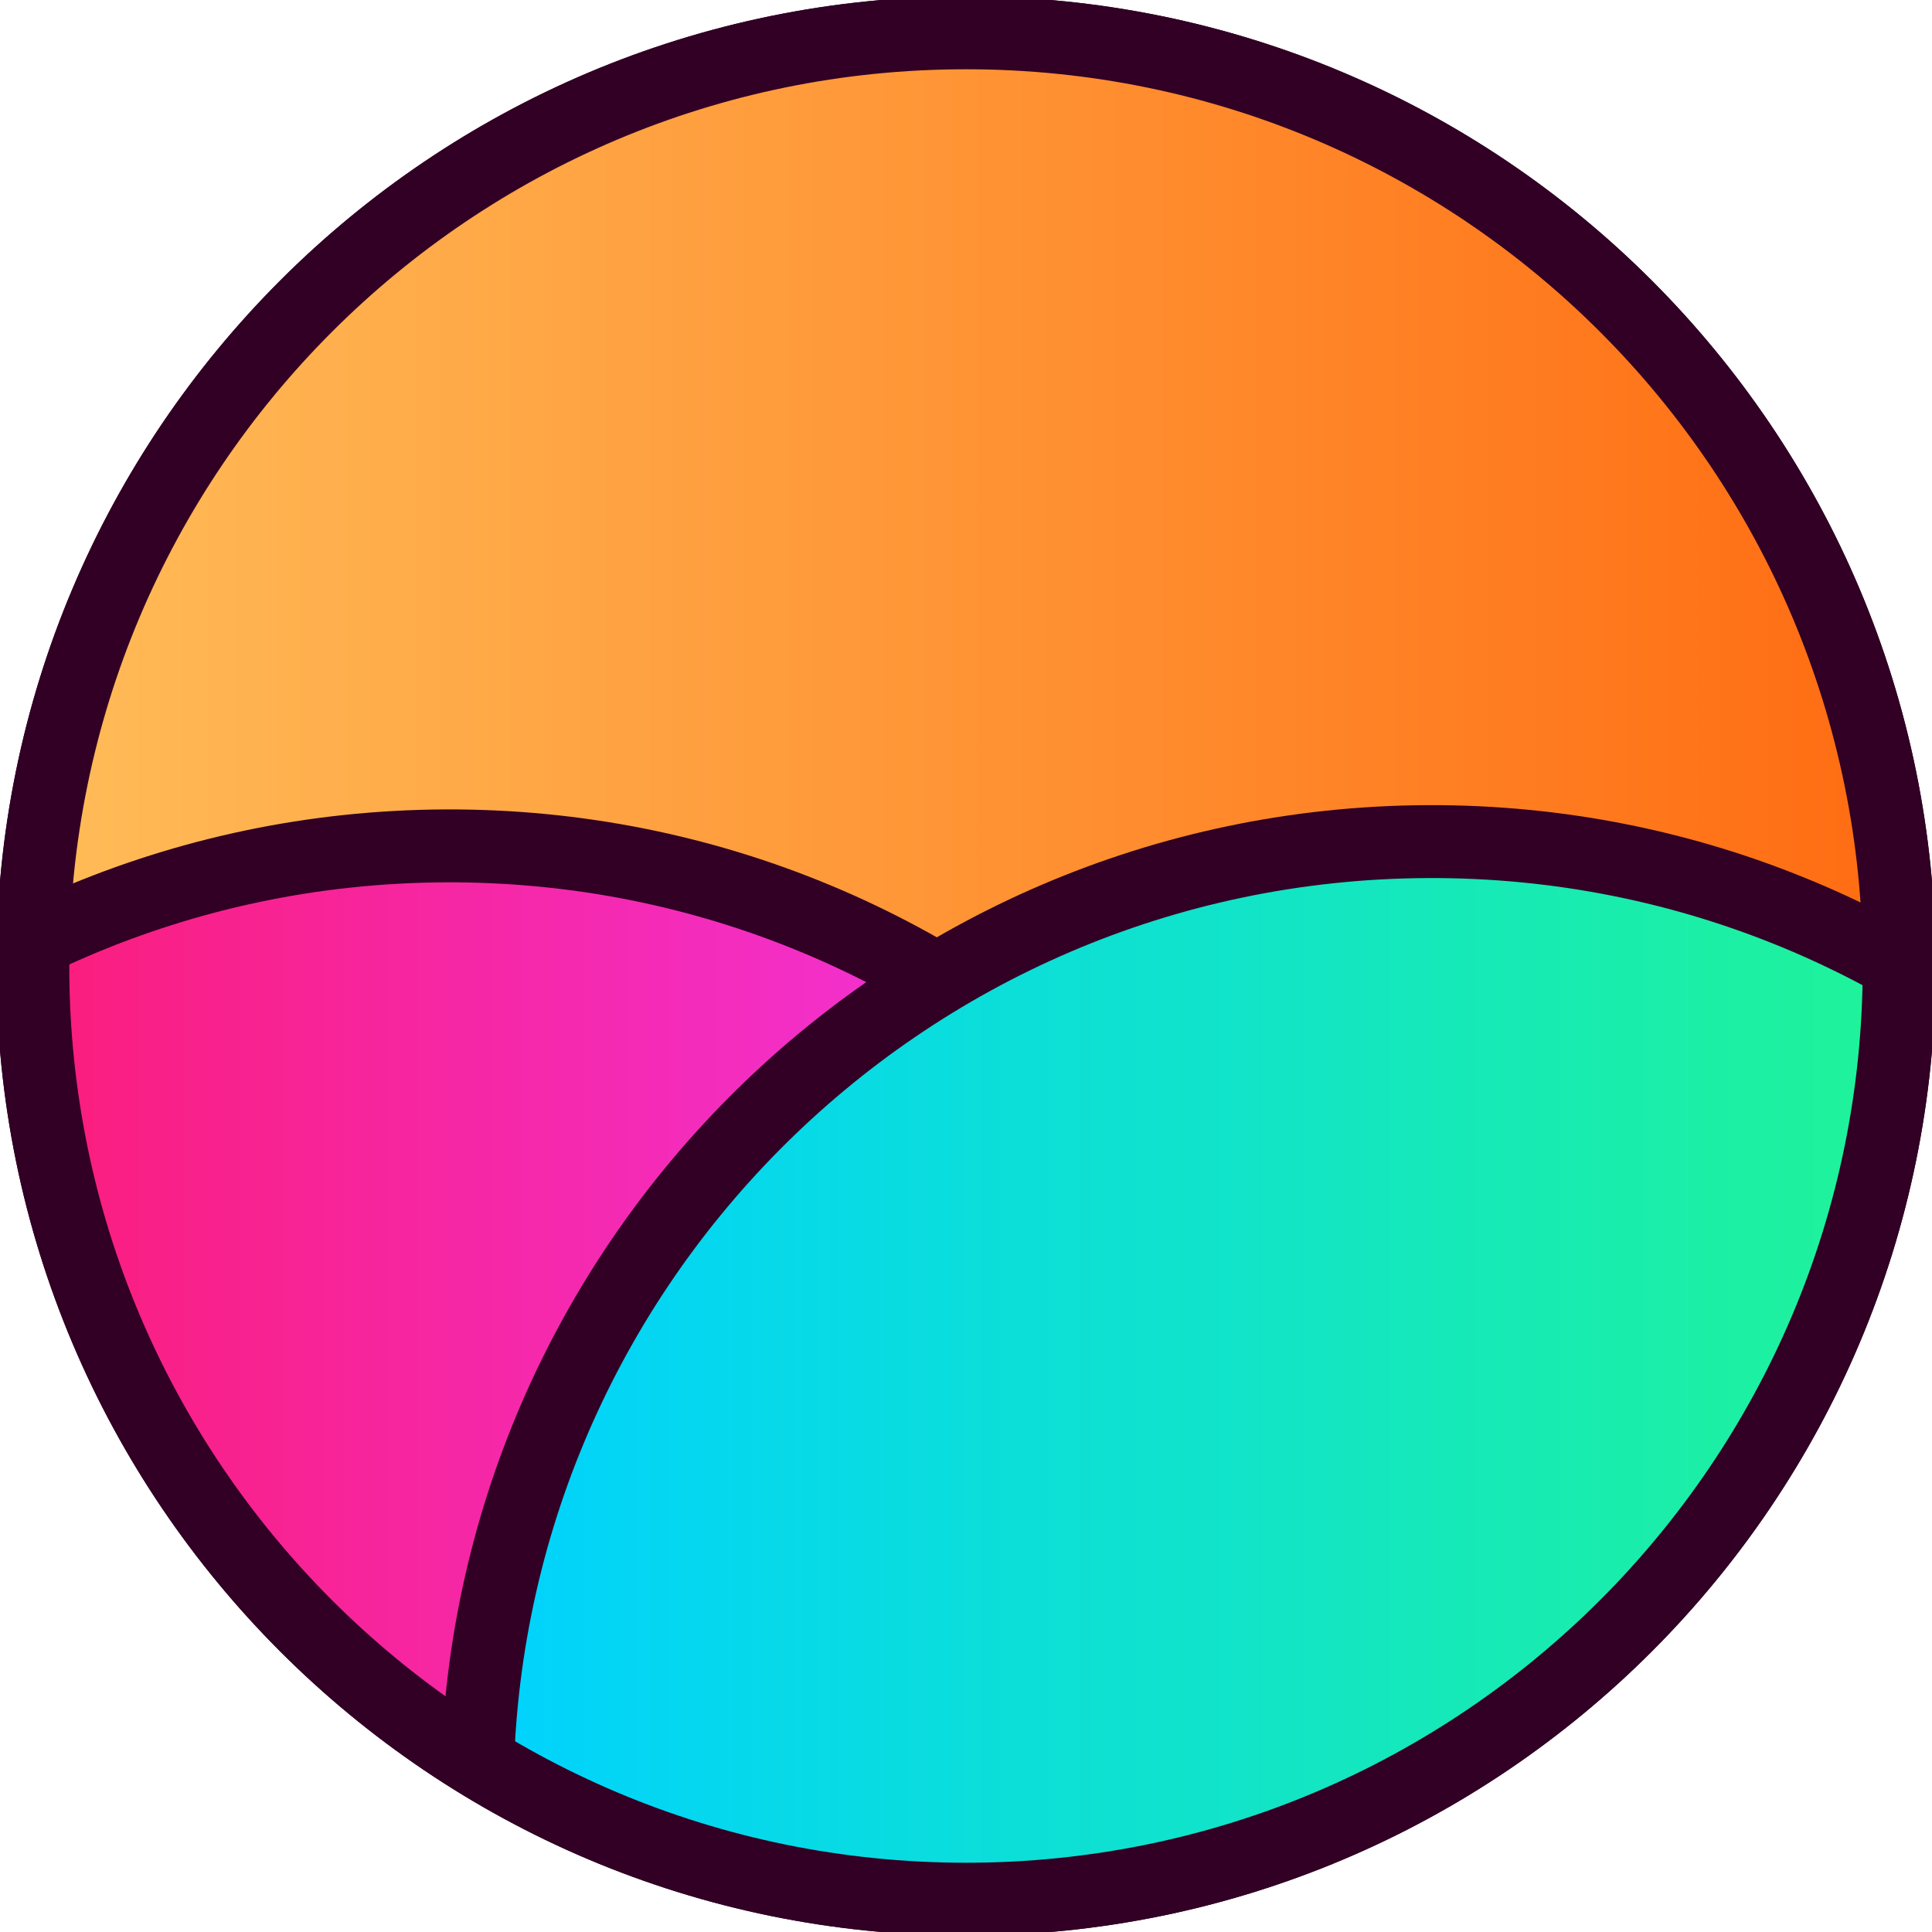
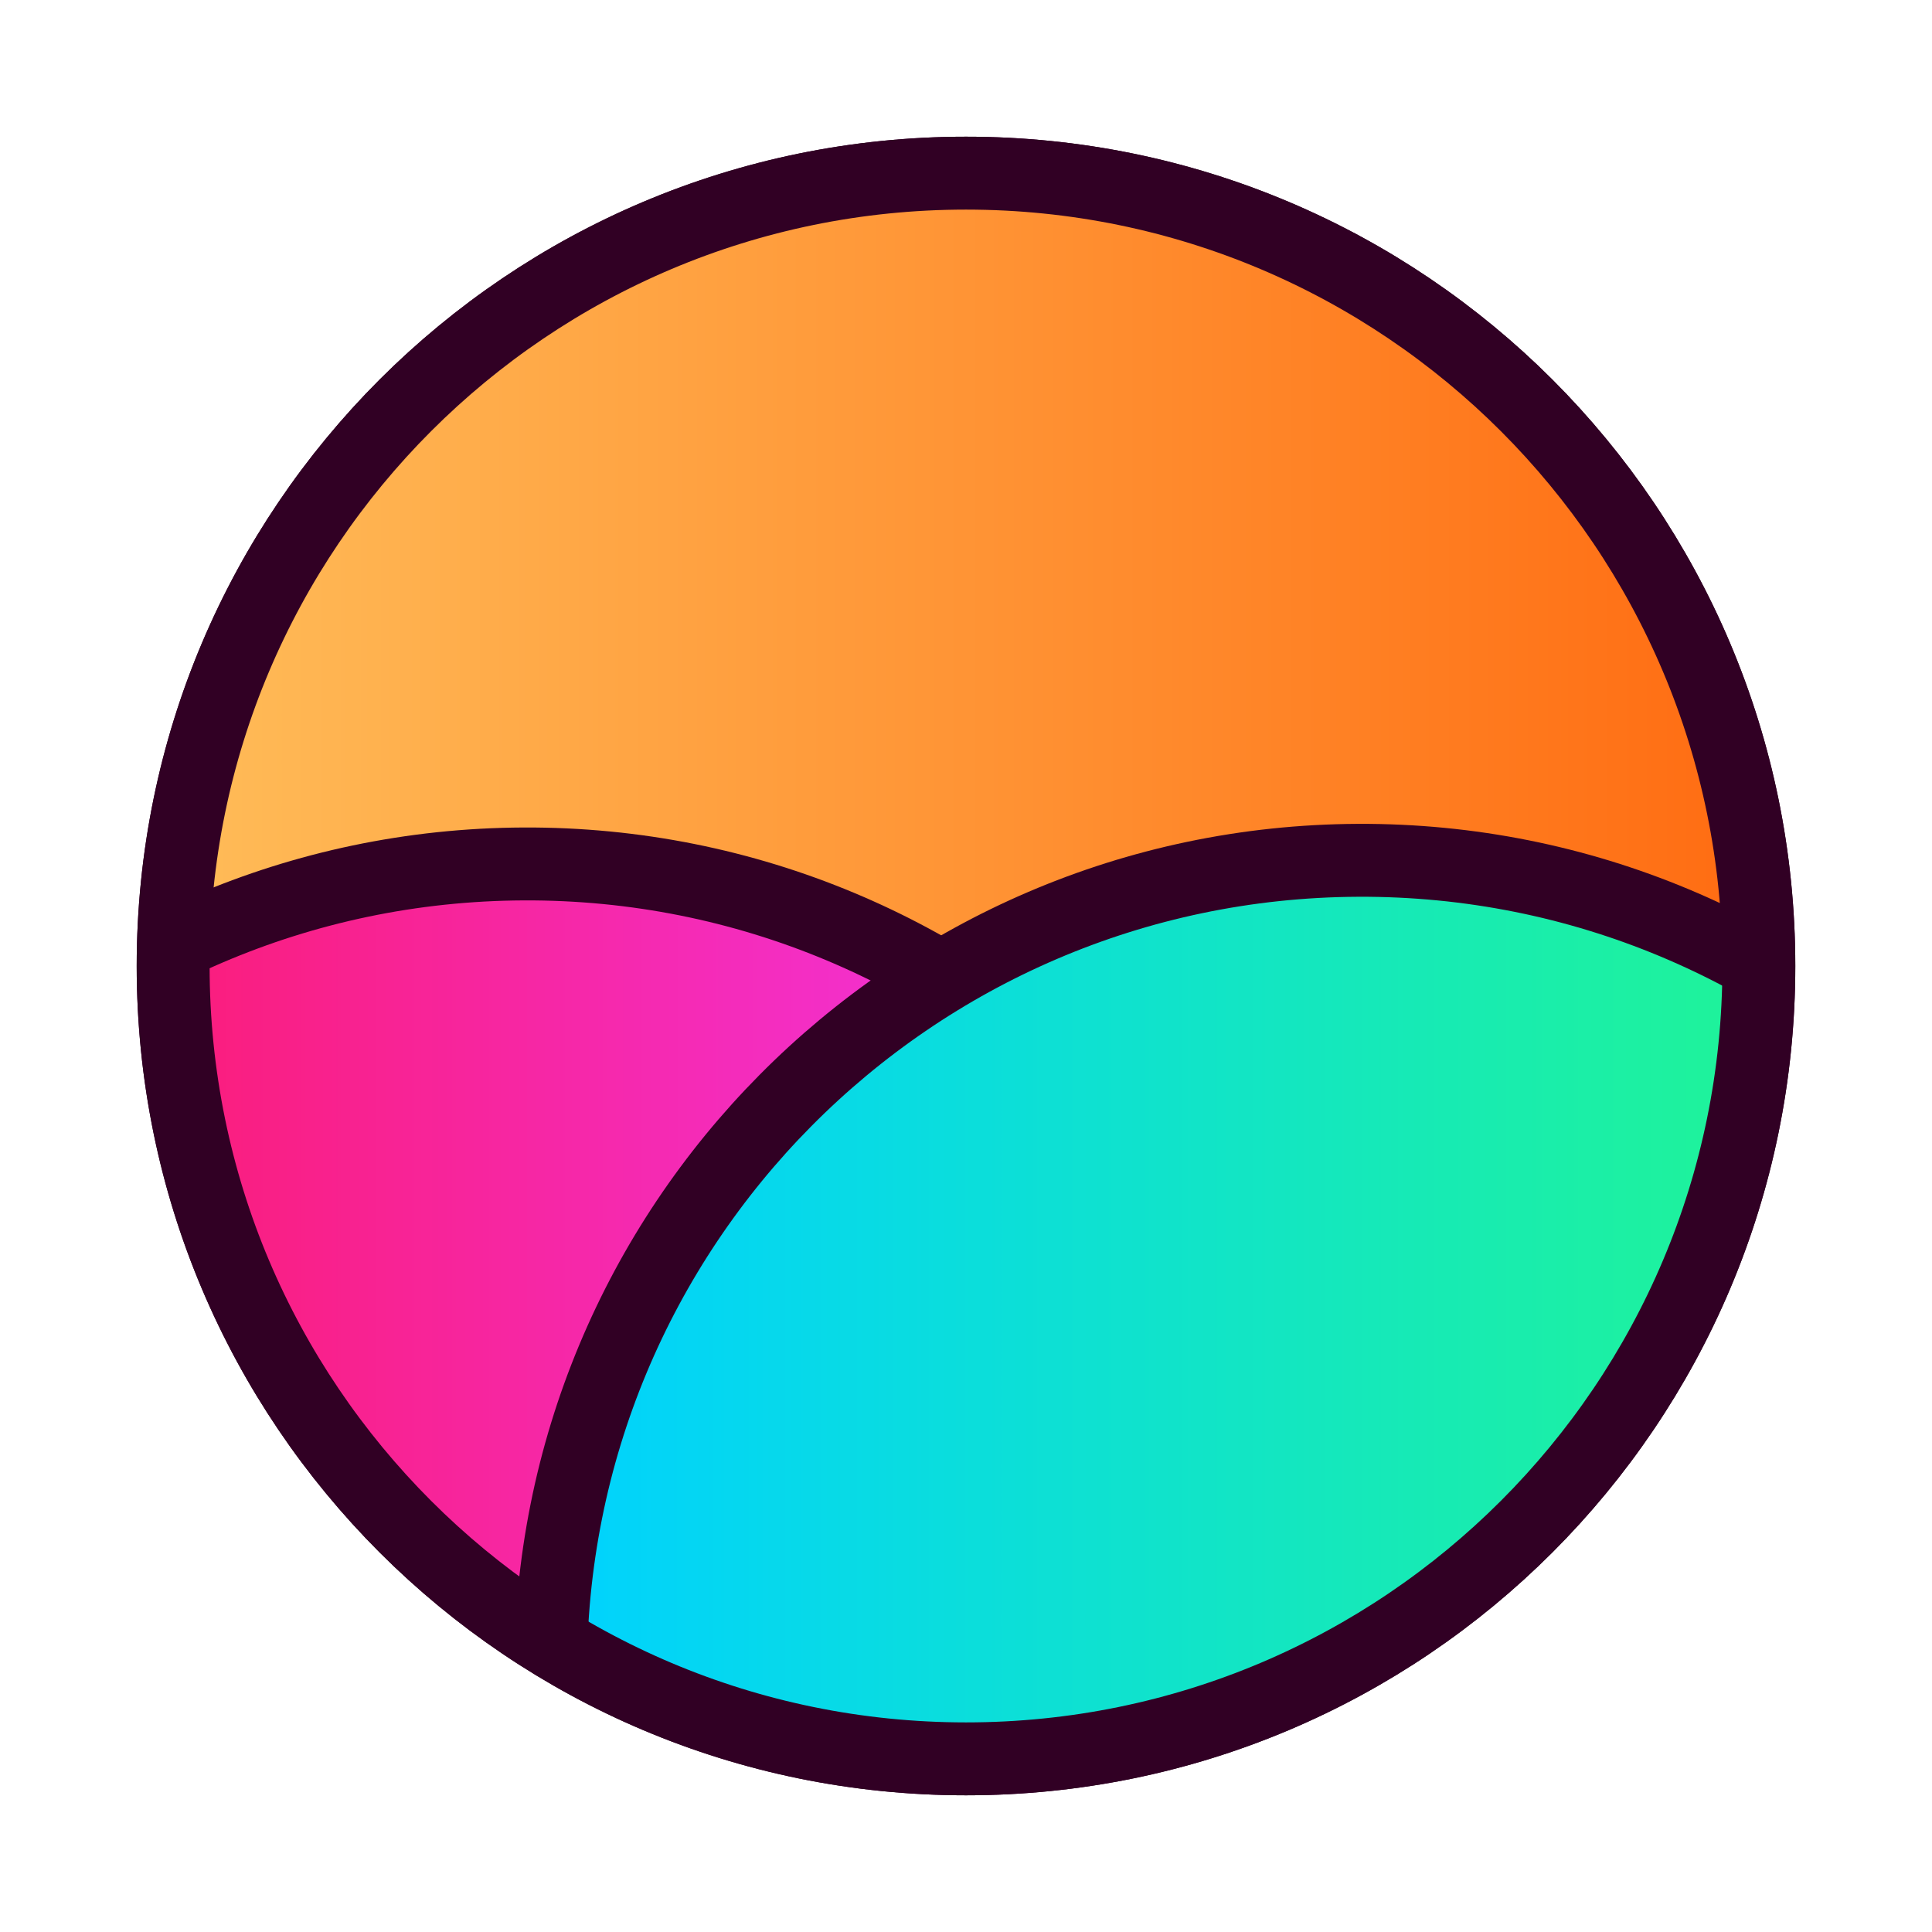
- <svg xmlns="http://www.w3.org/2000/svg" xmlns:ns1="http://vectornator.io" xmlns:xlink="http://www.w3.org/1999/xlink" stroke-miterlimit="10" style="fill-rule:nonzero;clip-rule:evenodd;stroke-linecap:round;stroke-linejoin:round" viewBox="0 0 1060 1060" xml:space="preserve">
+ <svg xmlns="http://www.w3.org/2000/svg" xmlns:ns1="http://vectornator.io" height="100%" stroke-miterlimit="10" style="fill-rule:nonzero;clip-rule:evenodd;stroke-linecap:round;stroke-linejoin:round;" version="1.1" viewBox="0 0 1060 1060" width="100%" xml:space="preserve">
  <defs>
-     <linearGradient gradientTransform="matrix(1.57301 0 0 1.57301 -275.383 -113.55)" gradientUnits="userSpaceOnUse" id="d" x1="179" x2="845" y1="512" y2="512">
+     <linearGradient gradientTransform="matrix(1.33644 0 0 1.33644 -154.261 -16.7661)" gradientUnits="userSpaceOnUse" id="LinearGradient" x1="179" x2="845" y1="512" y2="512">
      <stop offset="0" stop-color="#ffbd59" />
      <stop offset="1" stop-color="#ff6b11" />
    </linearGradient>
-     <linearGradient gradientTransform="matrix(1.57301 0 0 1.57301 -275.383 -113.55)" gradientUnits="userSpaceOnUse" id="g" x1="178.274" x2="844.274" y1="366.436" y2="366.436">
+     <linearGradient gradientTransform="matrix(1.33644 0 0 1.33644 -154.261 -16.7661)" gradientUnits="userSpaceOnUse" id="LinearGradient_2" x1="178.274" x2="844.274" y1="366.436" y2="366.436">
      <stop offset="0" stop-color="#ffbd59" />
      <stop offset="1" stop-color="#ff6b11" />
    </linearGradient>
-     <linearGradient gradientTransform="matrix(1.57301 0 0 1.57301 -275.383 -113.55)" gradientUnits="userSpaceOnUse" id="h" x1="-1.154" x2="664.846" y1="700.221" y2="700.221">
+     <linearGradient gradientTransform="matrix(1.33644 0 0 1.33644 -154.261 -16.7661)" gradientUnits="userSpaceOnUse" id="LinearGradient_3" x1="-1.154" x2="664.846" y1="700.221" y2="700.221">
      <stop offset="0" stop-color="#ff1148" />
      <stop offset="1" stop-color="#ee3cff" />
    </linearGradient>
-     <linearGradient gradientTransform="matrix(1.57301 0 0 1.57301 -275.383 -113.55)" gradientUnits="userSpaceOnUse" id="i" x1="341.43" x2="1007.43" y1="698.728" y2="698.728">
+     <linearGradient gradientTransform="matrix(1.33644 0 0 1.33644 -154.261 -16.7661)" gradientUnits="userSpaceOnUse" id="LinearGradient_4" x1="341.43" x2="1007.43" y1="698.728" y2="698.728">
      <stop offset="0" stop-color="#00d2ff" />
      <stop offset="1" stop-color="#2aff75" />
    </linearGradient>
-     <path d="M18 530C18 247.23 247.23 18 530 18s512 229.23 512 512-229.23 512-512 512S18 812.77 18 530z" id="b" />
-     <path d="M526.594-60.918c-221.686.966-410.475 139.524-486.099 334.39C21.18 347.155 9.493 423.942 6.776 503.033c.472 6.147.893 12.312 1.571 18.4-.645.328-1.256.714-1.9 1.047-.091 5.718-.26 11.414-.26 17.154 0 381.386 203.983 714.856 508.622 898.076 1.047-.62 2.166-1.13 3.209-1.77 5.134 3.06 10.468 5.76 15.714 8.65 310.993-181.69 520.078-518.792 520.078-904.956 0-1.249-.06-2.484-.06-3.731-1.95-1.164-3.8-2.464-5.77-3.602 2.28-17.137 3.47-34.593 4.06-52.185-3.55-63.328-12.66-125.149-26.97-184.971C954.859 87.333 758-61.925 526.594-60.918z" id="e" />
  </defs>
-   <clipPath id="a">
-     <path d="M0 0h1060v1060H0z" />
-   </clipPath>
-   <g clip-path="url(#a)" ns1:layerName="Layer 1">
-     <g ns1:layerName="Group 4">
-       <use fill="none" stroke="#310024" stroke-width="40" ns1:layerName="Oval 1" xlink:href="#b" />
-       <clipPath clip-rule="nonzero" id="c">
-         <use xlink:href="#b" />
-       </clipPath>
-       <g ns1:layerName="Group 3" clip-path="url(#c)">
-         <path d="M526.594-60.918c-221.686.966-410.475 139.524-486.099 334.39C21.18 347.155 9.493 423.942 6.776 503.033c.472 6.147.893 12.312 1.571 18.4-.645.328-1.256.714-1.9 1.047-.091 5.718-.26 11.414-.26 17.154 0 381.386 203.983 714.856 508.622 898.076 1.047-.62 2.166-1.13 3.209-1.77 5.134 3.06 10.468 5.76 15.714 8.65 310.993-181.69 520.078-518.792 520.078-904.956 0-1.249-.06-2.484-.06-3.731-1.95-1.164-3.8-2.464-5.77-3.602 2.28-17.137 3.47-34.593 4.06-52.185-3.55-63.328-12.66-125.149-26.97-184.971C954.859 87.333 758-61.925 526.594-60.918z" fill="url(#d)" opacity=".332" stroke="#310024" stroke-width="40" ns1:layerName="path" />
-         <g ns1:layerName="path">
-           <use fill="none" stroke="#310024" stroke-width="40" ns1:layerName="path" xlink:href="#e" />
-           <clipPath clip-rule="nonzero" id="f">
-             <use xlink:href="#e" />
-           </clipPath>
-           <g clip-path="url(#f)" stroke="#310024" stroke-width="40">
-             <path d="M5.049 465.141C3.789 175.849 237.284-59.689 526.575-60.95c289.291-1.26 524.835 232.235 526.095 521.526 1.26 289.291-232.237 524.829-521.529 526.091-289.292 1.26-524.83-232.235-526.092-521.526z" fill="url(#g)" ns1:layerName="Oval 1" />
-             <path d="M-277.193 990.189c-1.261-289.291 232.234-524.83 521.525-526.091 289.292-1.26 524.831 232.235 526.091 521.526 1.262 289.296-232.234 524.836-521.526 526.096-289.291 1.26-524.829-232.24-526.09-521.531z" fill="url(#h)" ns1:layerName="Oval 2" />
-             <path d="M261.695 987.84c-1.26-289.291 232.235-524.829 521.526-526.091 289.289-1.26 524.839 232.235 526.099 521.526 1.26 289.295-232.24 524.825-521.532 526.085-289.293 1.27-524.831-232.23-526.093-521.52z" fill="url(#i)" ns1:layerName="Oval 3" />
+   <g id="Layer-1" ns1:layerName="Layer 1">
+     <g opacity="1" ns1:layerName="Group 4">
+       <path d="M95 530C95 289.756 289.756 95 530 95C770.244 95 965 289.756 965 530C965 770.244 770.244 965 530 965C289.756 965 95 770.244 95 530Z" fill="none" opacity="1" stroke="#310024" stroke-linecap="round" stroke-linejoin="round" stroke-width="40" ns1:layerName="path" />
+       <g opacity="1" ns1:layerName="path">
+         <clipPath clip-rule="nonzero" id="ClipPath">
+           <path d="M95 530C95 289.756 289.756 95 530 95C770.244 95 965 289.756 965 530C965 770.244 770.244 965 530 965C289.756 965 95 770.244 95 530Z" />
+         </clipPath>
+         <g clip-path="url(#ClipPath)">
+           <path d="M527.106 27.951C338.76 28.771 178.363 146.491 114.112 312.051C97.702 374.653 87.772 439.892 85.464 507.089C85.865 512.311 86.223 517.549 86.799 522.721C86.251 523 85.732 523.328 85.184 523.611C85.107 528.469 84.964 533.308 84.964 538.185C84.964 862.214 258.269 1145.53 517.094 1301.2C517.983 1300.67 518.934 1300.24 519.82 1299.7C524.182 1302.29 528.714 1304.59 533.171 1307.04C797.393 1152.68 975.034 866.274 975.034 538.185C975.034 537.124 974.983 536.075 974.983 535.015C973.326 534.026 971.754 532.922 970.081 531.955C972.018 517.395 973.029 502.564 973.53 487.618C970.514 433.814 962.774 381.29 950.616 330.465C890.964 153.906 723.711 27.095 527.106 27.951Z" fill="url(#LinearGradient)" fill-rule="nonzero" opacity="0.332" stroke="#310024" stroke-linecap="round" stroke-linejoin="round" stroke-width="40" ns1:layerName="path" />
+           <g opacity="1" ns1:layerName="path">
+             <path d="M527.106 27.951C338.76 28.771 178.363 146.491 114.112 312.051C97.702 374.653 87.772 439.892 85.464 507.089C85.865 512.311 86.223 517.549 86.799 522.721C86.251 523 85.732 523.328 85.184 523.611C85.107 528.469 84.964 533.308 84.964 538.185C84.964 862.214 258.269 1145.53 517.094 1301.2C517.983 1300.67 518.934 1300.24 519.82 1299.7C524.182 1302.29 528.714 1304.59 533.171 1307.04C797.393 1152.68 975.034 866.274 975.034 538.185C975.034 537.124 974.983 536.075 974.983 535.015C973.326 534.026 971.754 532.922 970.081 531.955C972.018 517.395 973.029 502.564 973.53 487.618C970.514 433.814 962.774 381.29 950.616 330.465C890.964 153.906 723.711 27.095 527.106 27.951Z" fill="none" opacity="1" stroke="#310024" stroke-linecap="round" stroke-linejoin="round" stroke-width="40" ns1:layerName="path" />
+             <g opacity="1" ns1:layerName="path">
+               <clipPath clip-rule="nonzero" id="ClipPath_2">
+                 <path d="M527.106 27.951C338.76 28.771 178.363 146.491 114.112 312.051C97.702 374.653 87.772 439.892 85.464 507.089C85.865 512.311 86.223 517.549 86.799 522.721C86.251 523 85.732 523.328 85.184 523.611C85.107 528.469 84.964 533.308 84.964 538.185C84.964 862.214 258.269 1145.53 517.094 1301.2C517.983 1300.67 518.934 1300.24 519.82 1299.7C524.182 1302.29 528.714 1304.59 533.171 1307.04C797.393 1152.68 975.034 866.274 975.034 538.185C975.034 537.124 974.983 536.075 974.983 535.015C973.326 534.026 971.754 532.922 970.081 531.955C972.018 517.395 973.029 502.564 973.53 487.618C970.514 433.814 962.774 381.29 950.616 330.465C890.964 153.906 723.711 27.095 527.106 27.951Z" />
+               </clipPath>
+               <g clip-path="url(#ClipPath_2)">
+                 <path d="M83.997 474.895C82.926 229.11 281.306 28.995 527.09 27.923C772.874 26.853 972.995 225.232 974.065 471.017C975.136 716.801 776.755 916.916 530.969 917.989C285.184 919.059 85.069 720.68 83.997 474.895Z" fill="url(#LinearGradient_2)" fill-rule="nonzero" opacity="1" stroke="#310024" stroke-linecap="round" stroke-linejoin="round" stroke-width="40" ns1:layerName="Oval 1" />
+                 <path d="M-155.799 920.981C-156.87 675.197 41.509 475.08 287.294 474.009C533.079 472.939 733.195 671.318 734.266 917.102C735.338 1162.89 536.957 1363.01 291.172 1364.08C45.388 1365.15-154.727 1166.77-155.799 920.981Z" fill="url(#LinearGradient_3)" fill-rule="nonzero" opacity="1" stroke="#310024" stroke-linecap="round" stroke-linejoin="round" stroke-width="40" ns1:layerName="Oval 2" />
+                 <path d="M302.046 918.985C300.975 673.201 499.355 473.086 745.139 472.013C990.922 470.943 1191.05 669.322 1192.12 915.107C1193.19 1160.89 994.804 1361 749.019 1362.07C503.233 1363.15 303.118 1164.77 302.046 918.985Z" fill="url(#LinearGradient_4)" fill-rule="nonzero" opacity="1" stroke="#310024" stroke-linecap="round" stroke-linejoin="round" stroke-width="40" ns1:layerName="Oval 3" />
+               </g>
+             </g>
          </g>
        </g>
      </g>
    </g>
-     <path d="M18 530C18 247.23 247.23 18 530 18s512 229.23 512 512-229.23 512-512 512S18 812.77 18 530z" fill="none" stroke="#310024" stroke-width="40" ns1:layerName="Oval 1" />
+     <path d="M95 530C95 289.756 289.756 95 530 95C770.244 95 965 289.756 965 530C965 770.244 770.244 965 530 965C289.756 965 95 770.244 95 530Z" fill="none" opacity="1" stroke="#310024" stroke-linecap="round" stroke-linejoin="round" stroke-width="40" ns1:layerName="Oval 1" />
  </g>
</svg>
